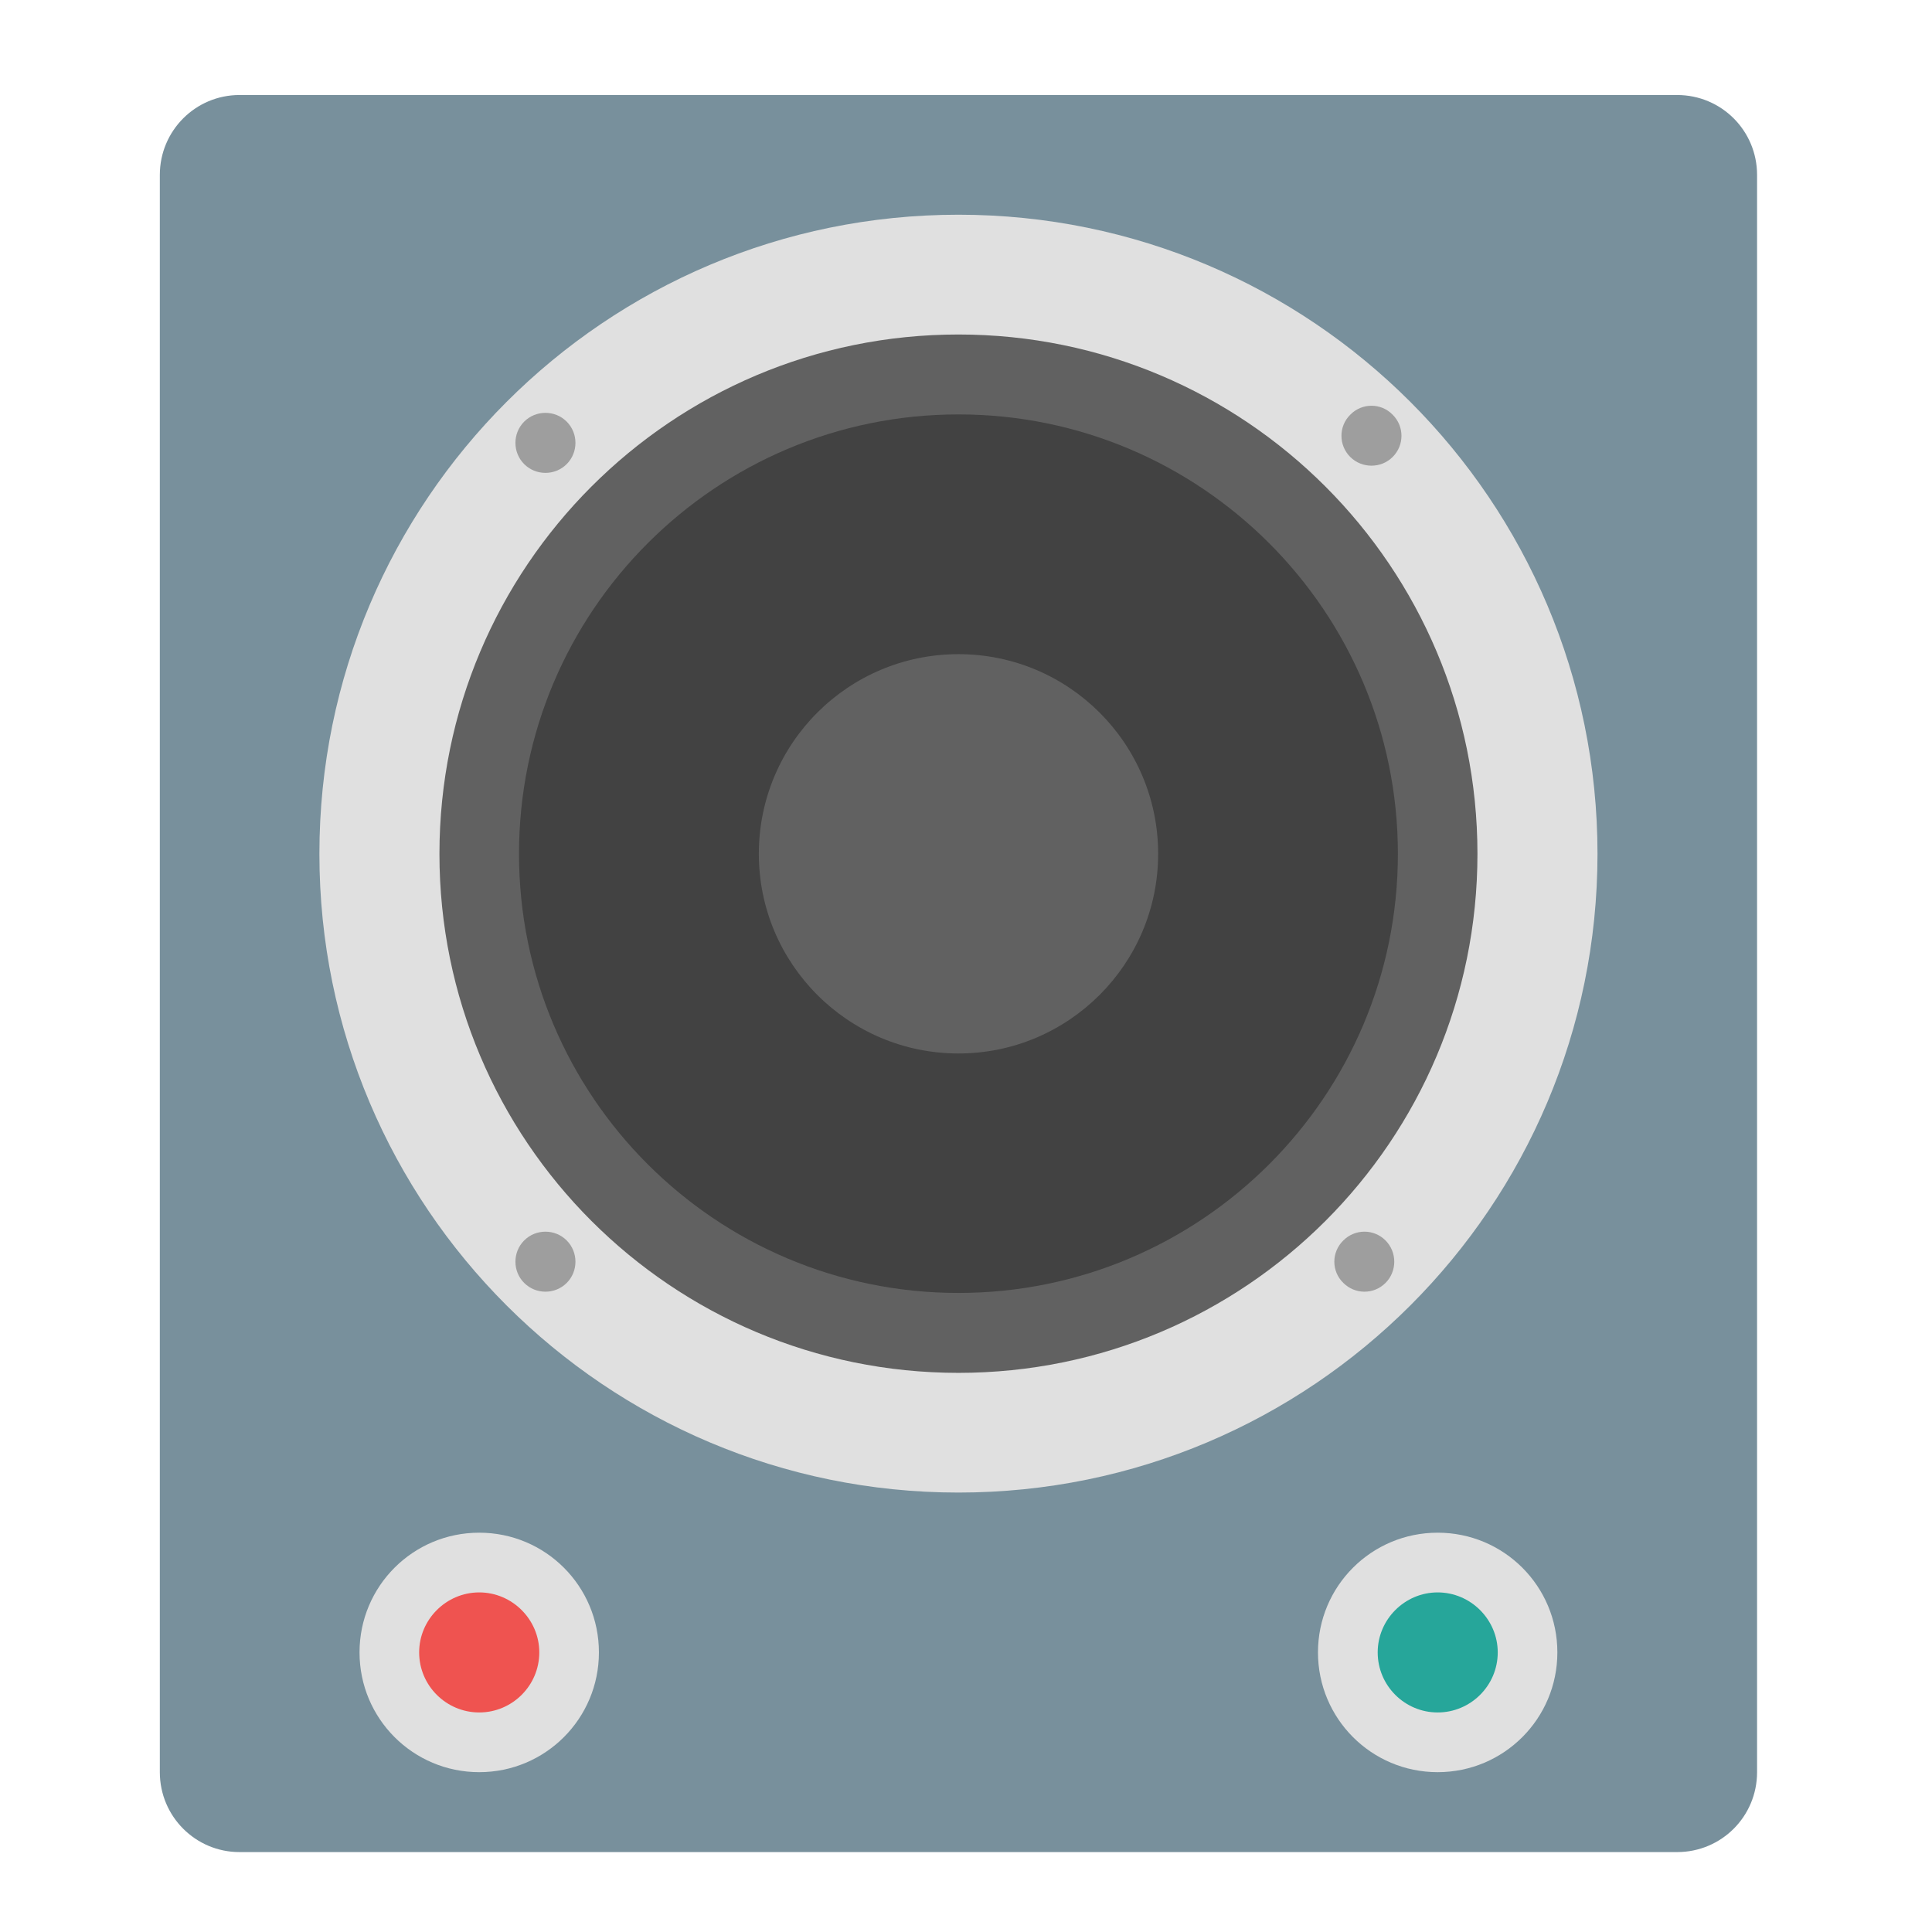
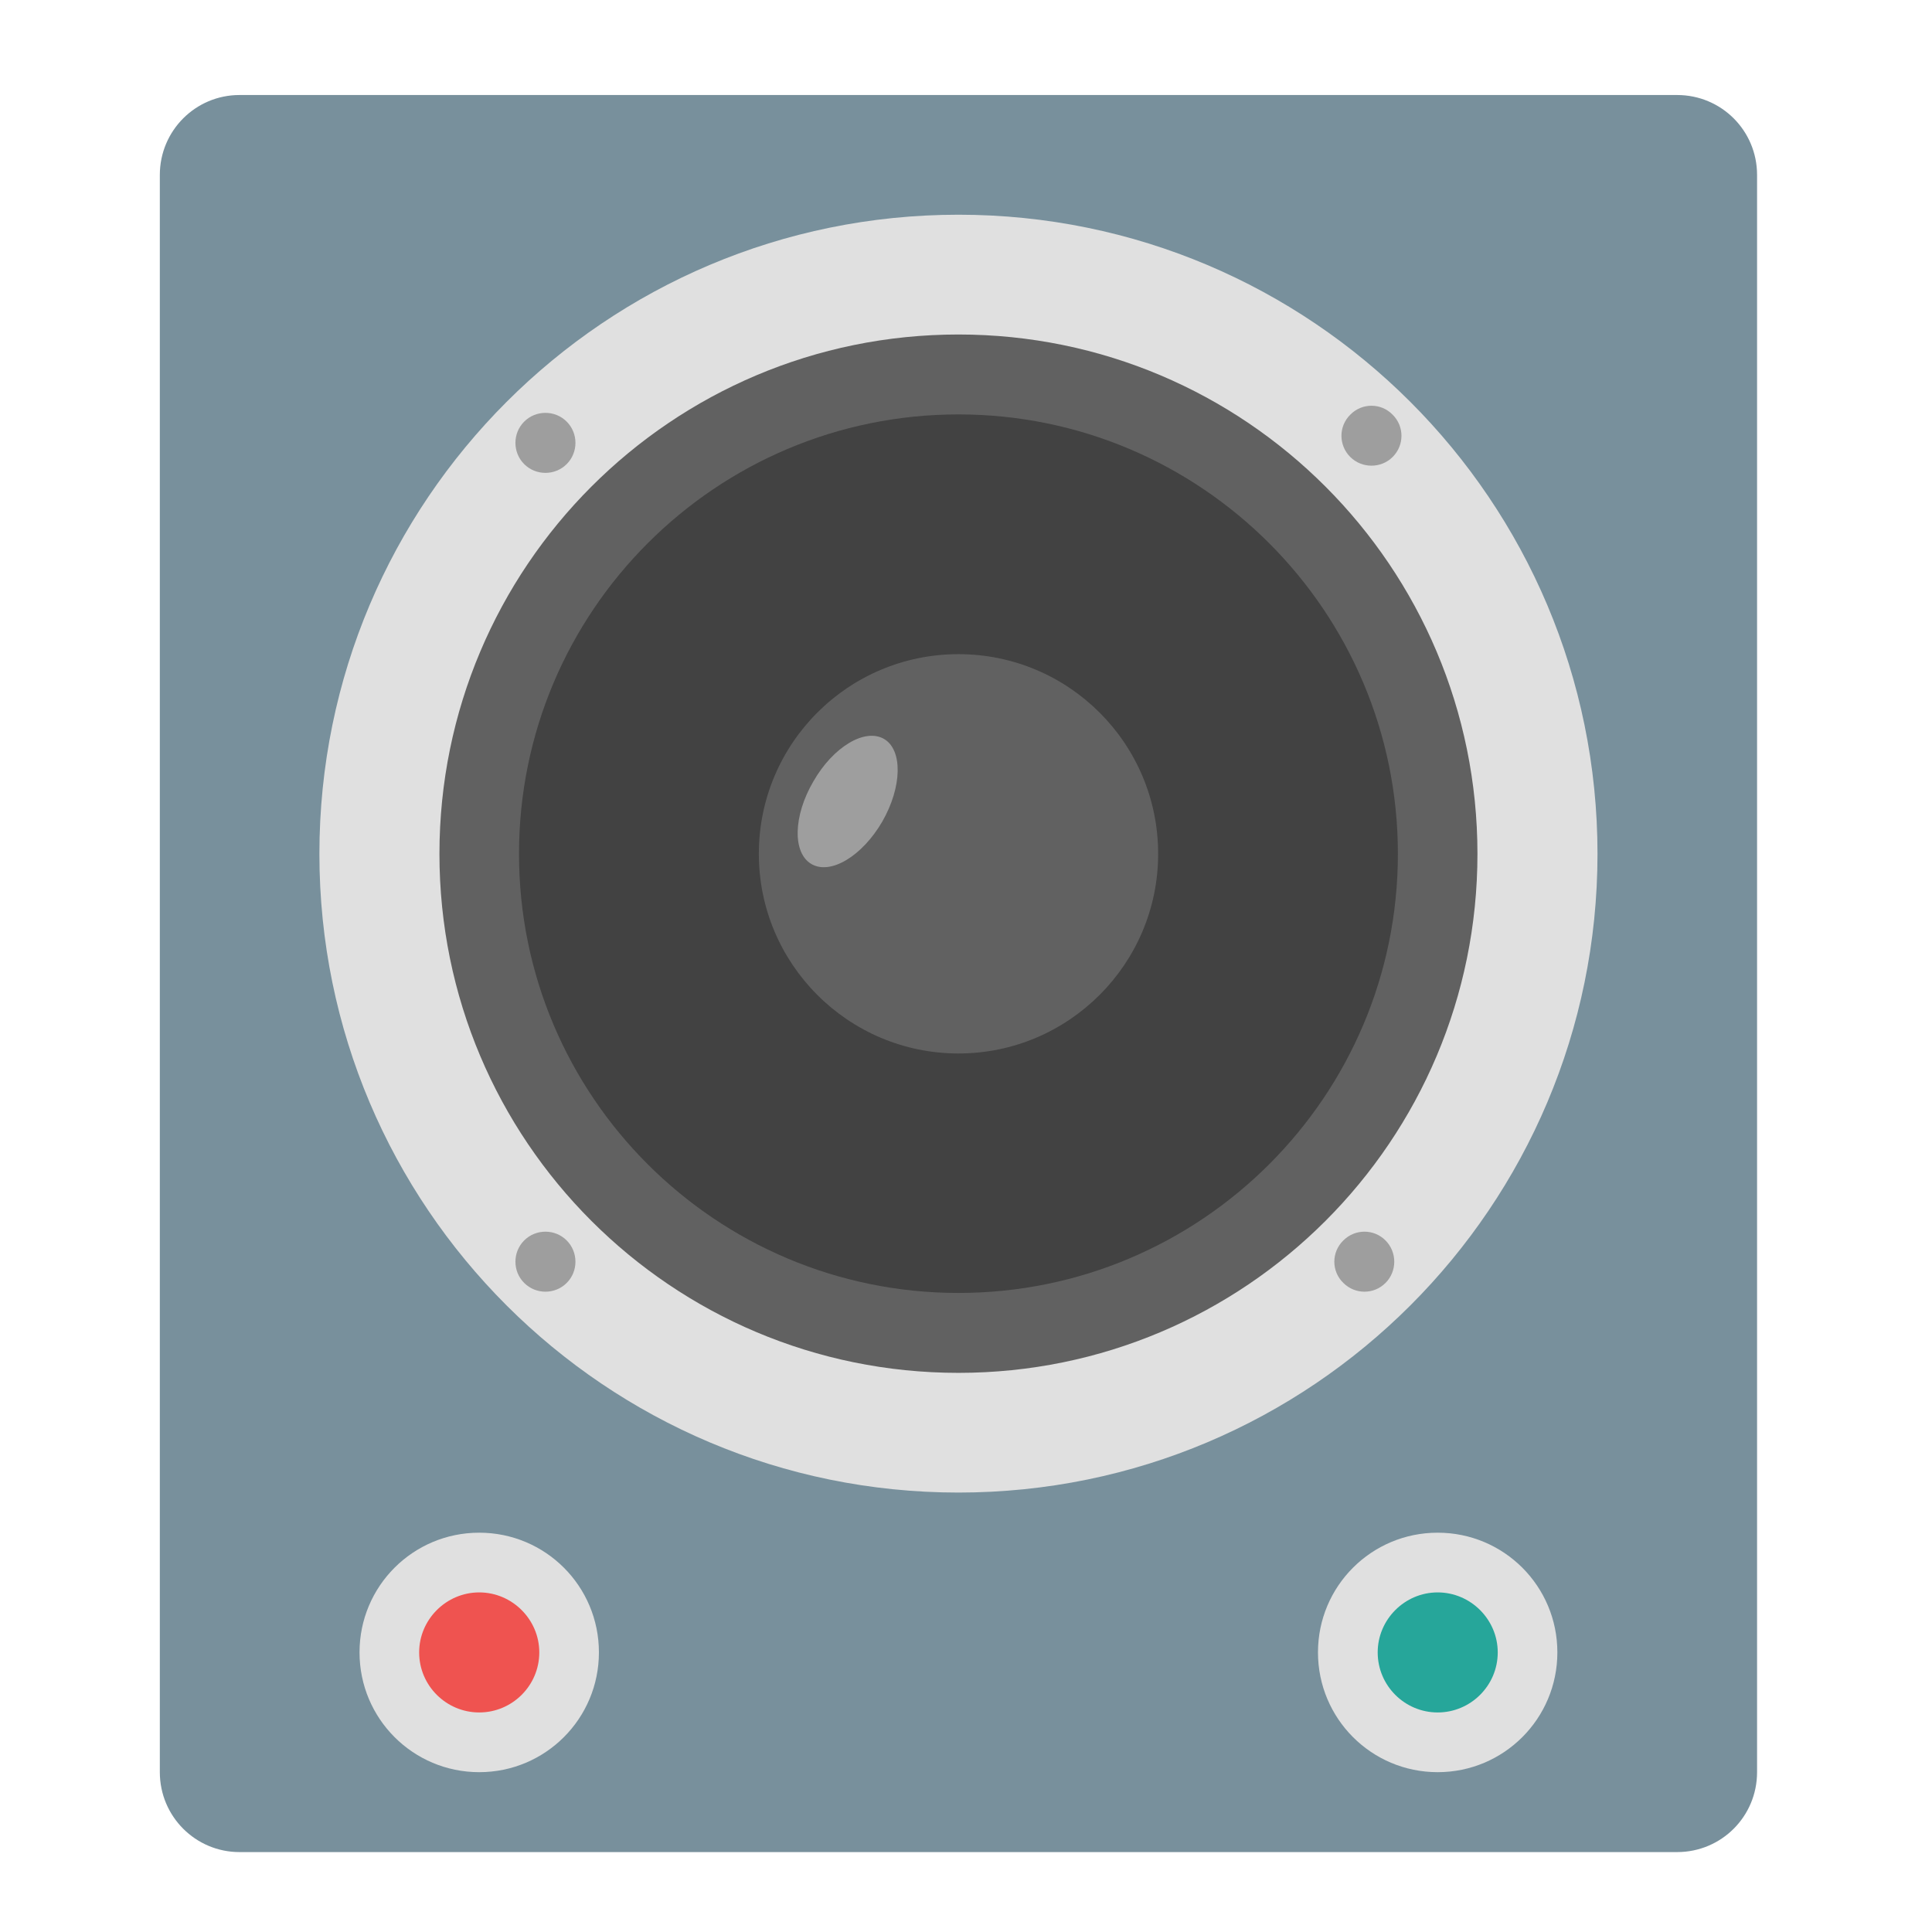
<svg xmlns="http://www.w3.org/2000/svg" width="22px" height="22px" viewBox="0 0 22 22" version="1.1">
  <g id="surface1">
    <path style=" stroke:none;fill-rule:nonzero;fill:rgb(47.059%,56.471%,61.176%);fill-opacity:1;" d="M 2.727 1.082 L 19.098 1.082 C 19.602 1.082 20.008 1.488 20.008 1.992 L 20.008 20.18 C 20.008 20.684 19.602 21.09 19.098 21.09 L 2.727 21.09 C 2.227 21.09 1.82 20.684 1.82 20.18 L 1.82 1.992 C 1.82 1.488 2.227 1.082 2.727 1.082 Z M 2.727 1.082 " />
    <path style=" stroke:none;fill-rule:nonzero;fill:rgb(87.843%,87.843%,87.843%);fill-opacity:1;" d="M 10.914 2.445 C 14.934 2.445 18.191 5.703 18.191 9.723 C 18.191 13.738 14.934 16.996 10.914 16.996 C 6.895 16.996 3.637 13.738 3.637 9.723 C 3.637 5.703 6.895 2.445 10.914 2.445 Z M 10.914 2.445 " />
    <path style=" stroke:none;fill-rule:nonzero;fill:rgb(38.039%,38.039%,38.039%);fill-opacity:1;" d="M 10.914 3.809 C 14.18 3.809 16.824 6.457 16.824 9.723 C 16.824 12.988 14.18 15.633 10.914 15.633 C 7.648 15.633 5.004 12.988 5.004 9.723 C 5.004 6.457 7.648 3.809 10.914 3.809 Z M 10.914 3.809 " />
    <path style=" stroke:none;fill-rule:nonzero;fill:rgb(25.882%,25.882%,25.882%);fill-opacity:1;" d="M 10.914 4.719 C 13.676 4.719 15.918 6.961 15.918 9.723 C 15.918 12.484 13.676 14.723 10.914 14.723 C 8.152 14.723 5.91 12.484 5.91 9.723 C 5.91 6.961 8.152 4.719 10.914 4.719 Z M 10.914 4.719 " />
    <path style=" stroke:none;fill-rule:nonzero;fill:rgb(38.039%,38.039%,38.039%);fill-opacity:1;" d="M 10.914 7.449 C 12.168 7.449 13.188 8.465 13.188 9.723 C 13.188 10.977 12.168 11.996 10.914 11.996 C 9.66 11.996 8.641 10.977 8.641 9.723 C 8.641 8.465 9.66 7.449 10.914 7.449 Z M 10.914 7.449 " />
    <path style=" stroke:none;fill-rule:nonzero;fill:rgb(61.961%,61.961%,61.961%);fill-opacity:1;" d="M 15.859 4.723 C 15.992 4.855 15.992 5.07 15.859 5.203 C 15.727 5.336 15.508 5.336 15.375 5.203 C 15.242 5.07 15.242 4.855 15.375 4.723 C 15.508 4.586 15.727 4.586 15.859 4.723 Z M 15.859 4.723 " />
    <path style=" stroke:none;fill-rule:nonzero;fill:rgb(61.961%,61.961%,61.961%);fill-opacity:1;" d="M 15.777 14.125 C 15.91 14.258 15.91 14.477 15.777 14.609 C 15.645 14.742 15.43 14.742 15.297 14.609 C 15.16 14.477 15.16 14.258 15.297 14.125 C 15.43 13.992 15.645 13.992 15.777 14.125 Z M 15.777 14.125 " />
    <path style=" stroke:none;fill-rule:nonzero;fill:rgb(61.961%,61.961%,61.961%);fill-opacity:1;" d="M 6.453 4.801 C 6.586 4.934 6.586 5.152 6.453 5.285 C 6.32 5.418 6.102 5.418 5.969 5.285 C 5.836 5.152 5.836 4.934 5.969 4.801 C 6.102 4.668 6.32 4.668 6.453 4.801 Z M 6.453 4.801 " />
    <path style=" stroke:none;fill-rule:nonzero;fill:rgb(61.961%,61.961%,61.961%);fill-opacity:1;" d="M 6.453 14.125 C 6.586 14.258 6.586 14.477 6.453 14.609 C 6.32 14.742 6.102 14.742 5.969 14.609 C 5.836 14.477 5.836 14.258 5.969 14.125 C 6.102 13.992 6.32 13.992 6.453 14.125 Z M 6.453 14.125 " />
    <path style=" stroke:none;fill-rule:nonzero;fill:rgb(87.843%,87.843%,87.843%);fill-opacity:1;" d="M 5.457 17.453 C 6.211 17.453 6.82 18.062 6.82 18.816 C 6.82 19.57 6.211 20.18 5.457 20.18 C 4.703 20.18 4.094 19.57 4.094 18.816 C 4.094 18.062 4.703 17.453 5.457 17.453 Z M 5.457 17.453 " />
    <path style=" stroke:none;fill-rule:nonzero;fill:rgb(87.843%,87.843%,87.843%);fill-opacity:1;" d="M 16.371 17.453 C 17.125 17.453 17.734 18.062 17.734 18.816 C 17.734 19.57 17.125 20.18 16.371 20.18 C 15.617 20.18 15.008 19.57 15.008 18.816 C 15.008 18.062 15.617 17.453 16.371 17.453 Z M 16.371 17.453 " />
    <path style=" stroke:none;fill-rule:nonzero;fill:rgb(93.725%,32.549%,31.373%);fill-opacity:1;" d="M 5.457 18.133 C 5.832 18.133 6.141 18.441 6.141 18.816 C 6.141 19.195 5.832 19.5 5.457 19.5 C 5.082 19.5 4.773 19.195 4.773 18.816 C 4.773 18.441 5.082 18.133 5.457 18.133 Z M 5.457 18.133 " />
    <path style=" stroke:none;fill-rule:nonzero;fill:rgb(14.902%,65.098%,60.392%);fill-opacity:1;" d="M 16.371 18.133 C 16.746 18.133 17.055 18.441 17.055 18.816 C 17.055 19.195 16.746 19.5 16.371 19.5 C 15.996 19.5 15.688 19.195 15.688 18.816 C 15.688 18.441 15.996 18.133 16.371 18.133 Z M 16.371 18.133 " />
+     <path style=" stroke:none;fill-rule:nonzero;fill:rgb(61.961%,61.961%,61.961%);fill-opacity:1;" d="M 10.066 8.414 C 10.281 8.539 10.273 8.961 10.047 9.355 C 9.82 9.746 9.461 9.965 9.242 9.84 C 9.023 9.715 9.031 9.293 9.262 8.898 C 9.488 8.504 9.848 8.289 10.066 8.414 Z M 10.066 8.414 " />
  </g>
</svg>
